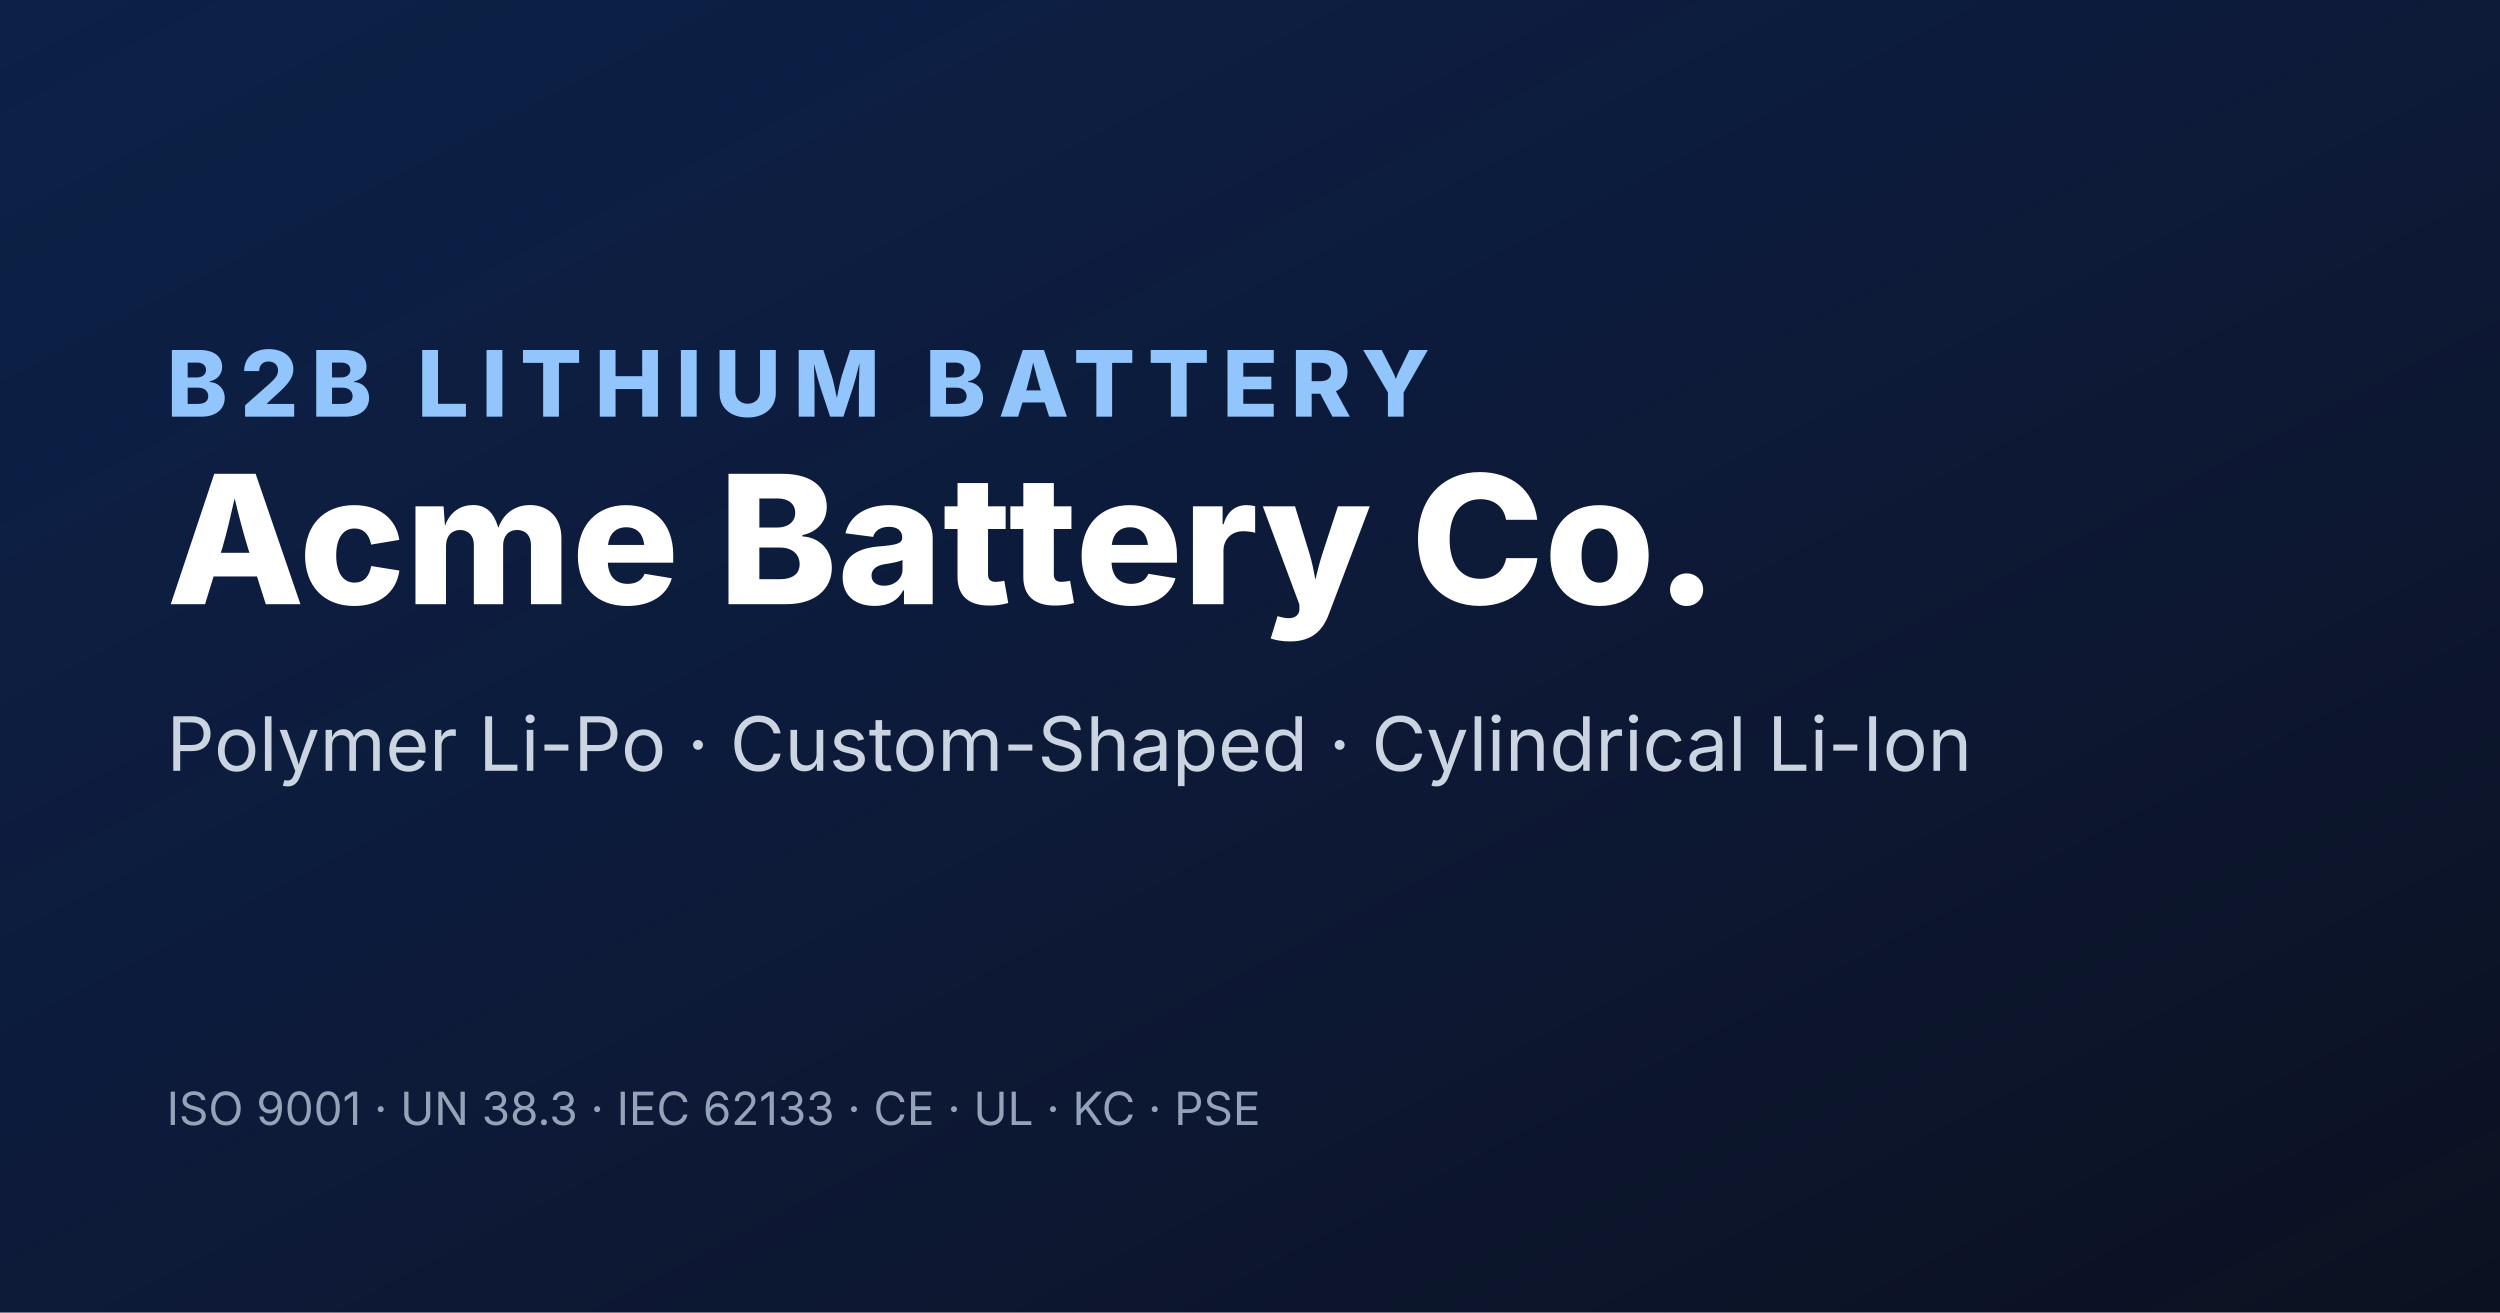
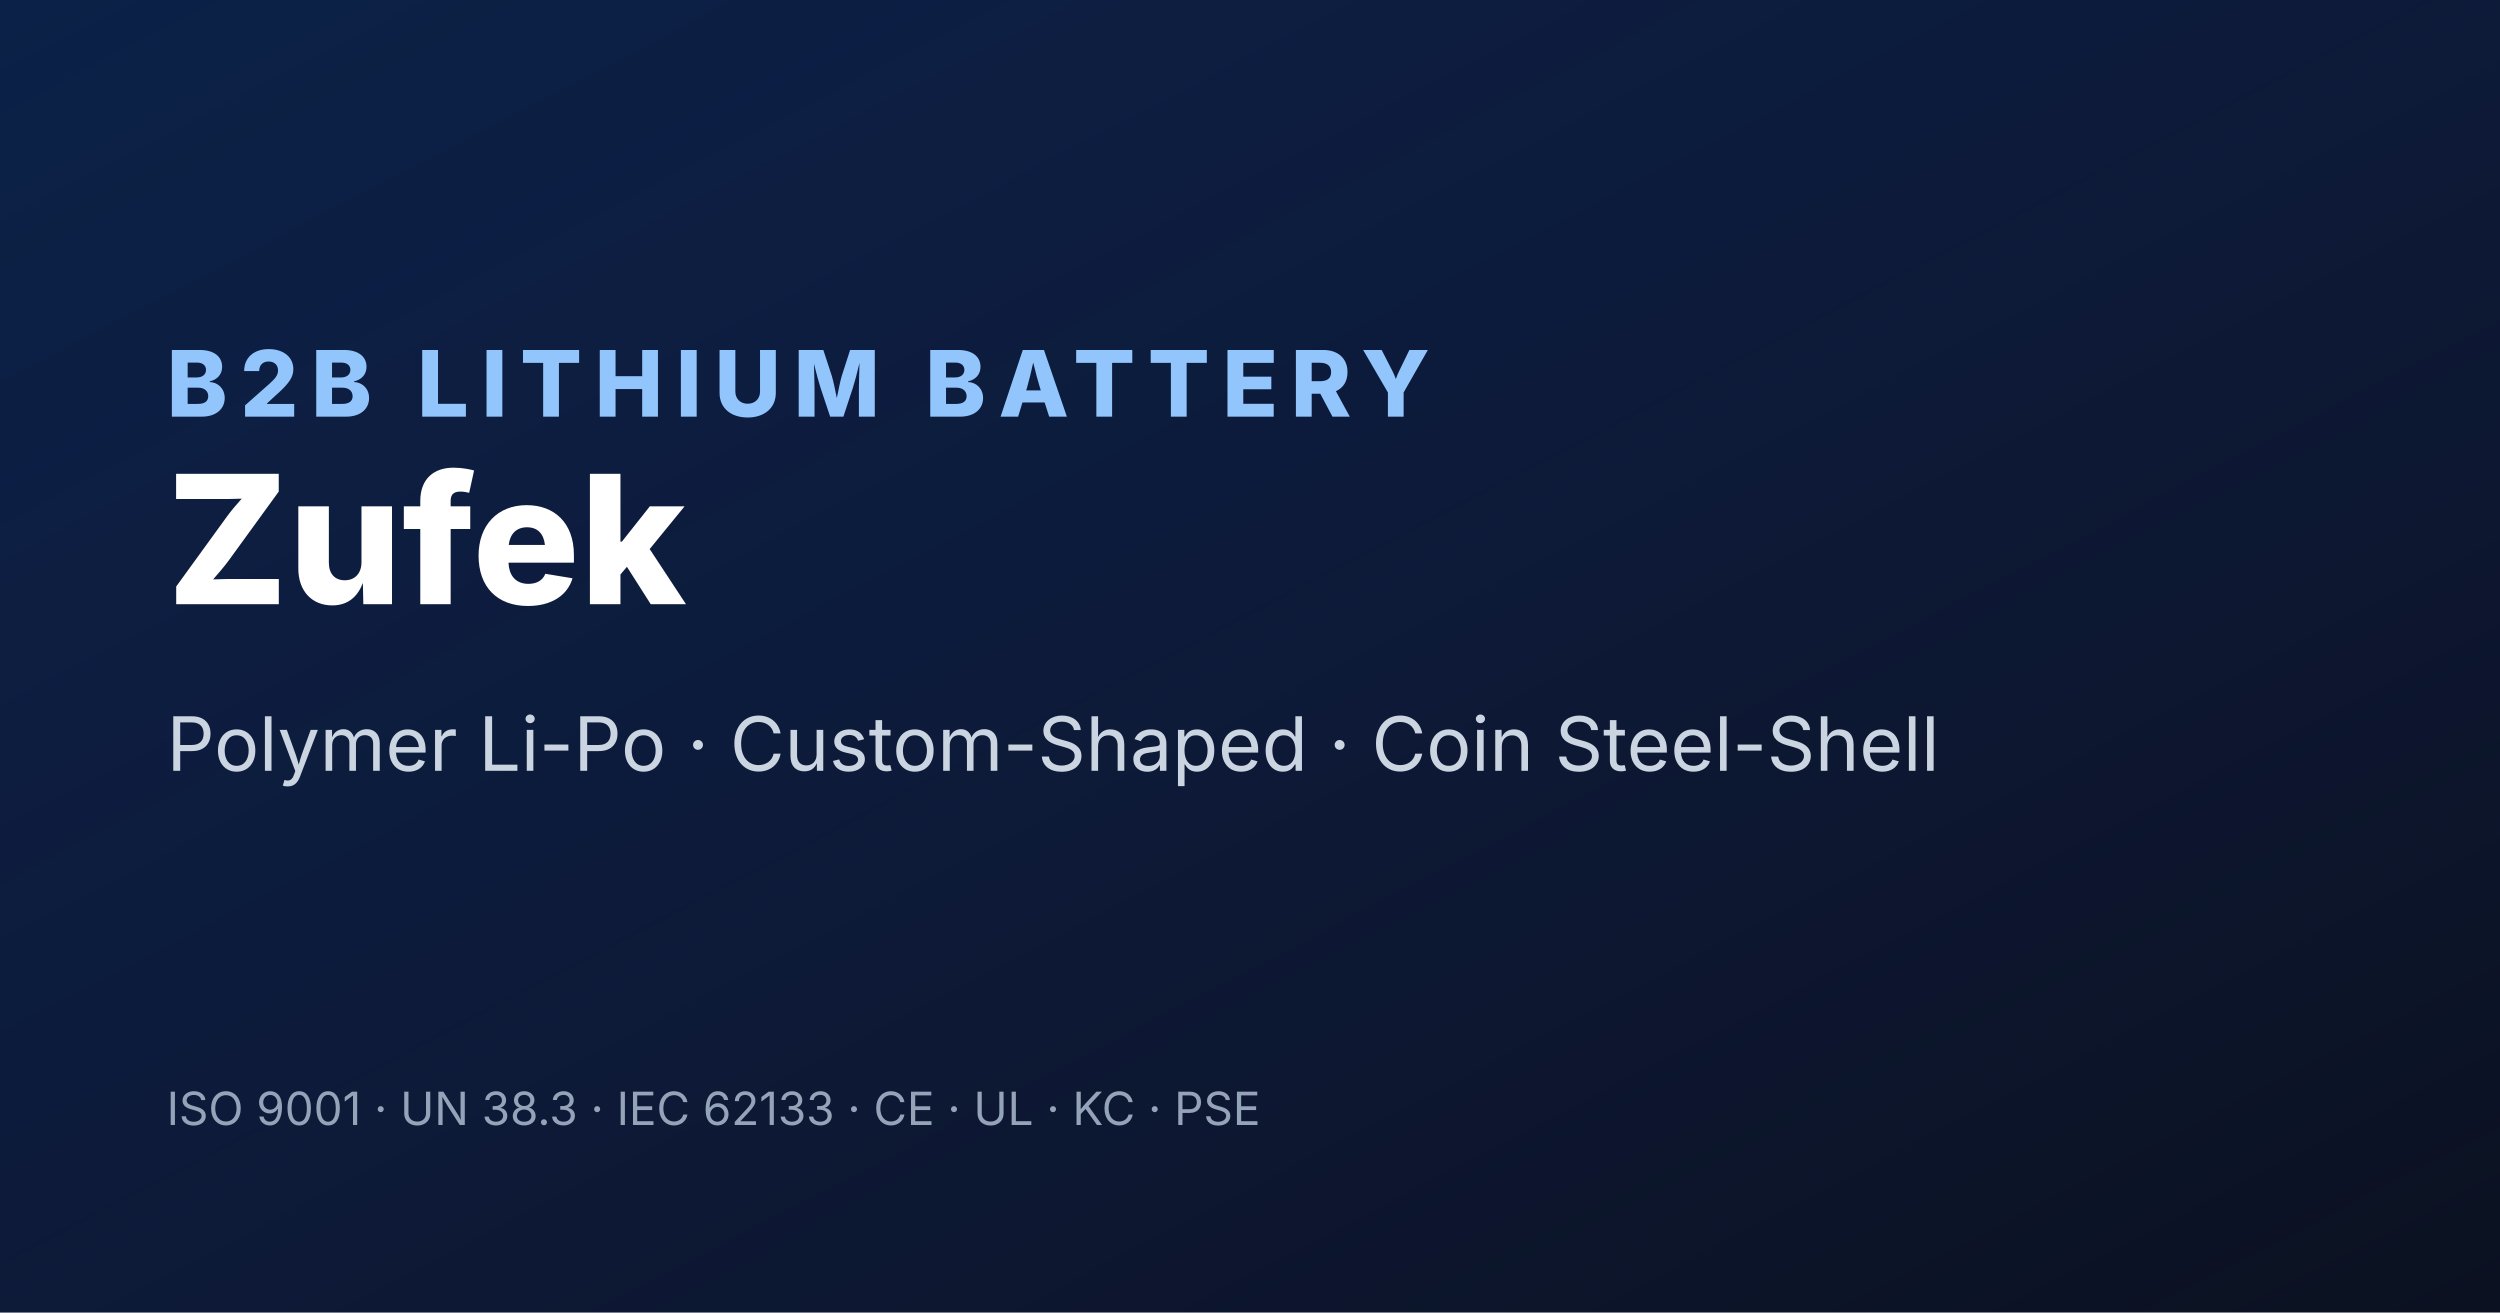
<svg xmlns="http://www.w3.org/2000/svg" viewBox="0 0 1200 630">
  <rect width="1200" height="630" fill="#0b1120" />
  <rect x="0" y="0" width="1200" height="630" fill="url(#g)" opacity=".4" />
  <defs>
    <linearGradient id="g" x1="0" x2="1" y1="0" y2="1">
      <stop offset="0" stop-color="#0b3a82" />
      <stop offset="1" stop-color="#1e40af" stop-opacity="0" />
    </linearGradient>
  </defs>
  <text x="80" y="200" font-family="Inter, Arial" font-size="44" font-weight="800" fill="#93c5fd" letter-spacing="6">B2B LITHIUM BATTERY</text>
-   <text x="80" y="290" font-family="Inter, Arial" font-size="86" font-weight="800" fill="#fff">Acme Battery Co.</text>
-   <text x="80" y="370" font-family="Inter, Arial" font-size="36" fill="#cbd5e1">Polymer Li-Po · Custom-Shaped · Cylindrical Li-Ion</text>
+   <text x="80" y="290" font-family="Inter, Arial" font-size="86" font-weight="800" fill="#fff">Zufek</text>
+   <text x="80" y="370" font-family="Inter, Arial" font-size="36" fill="#cbd5e1">Polymer Li-Po · Custom-Shaped · Coin Steel-Shell</text>
  <text x="80" y="540" font-family="Inter, Arial" font-size="22" fill="#94a3b8">ISO 9001 · UN 38.3 · IEC 62133 · CE · UL · KC · PSE</text>
</svg>
